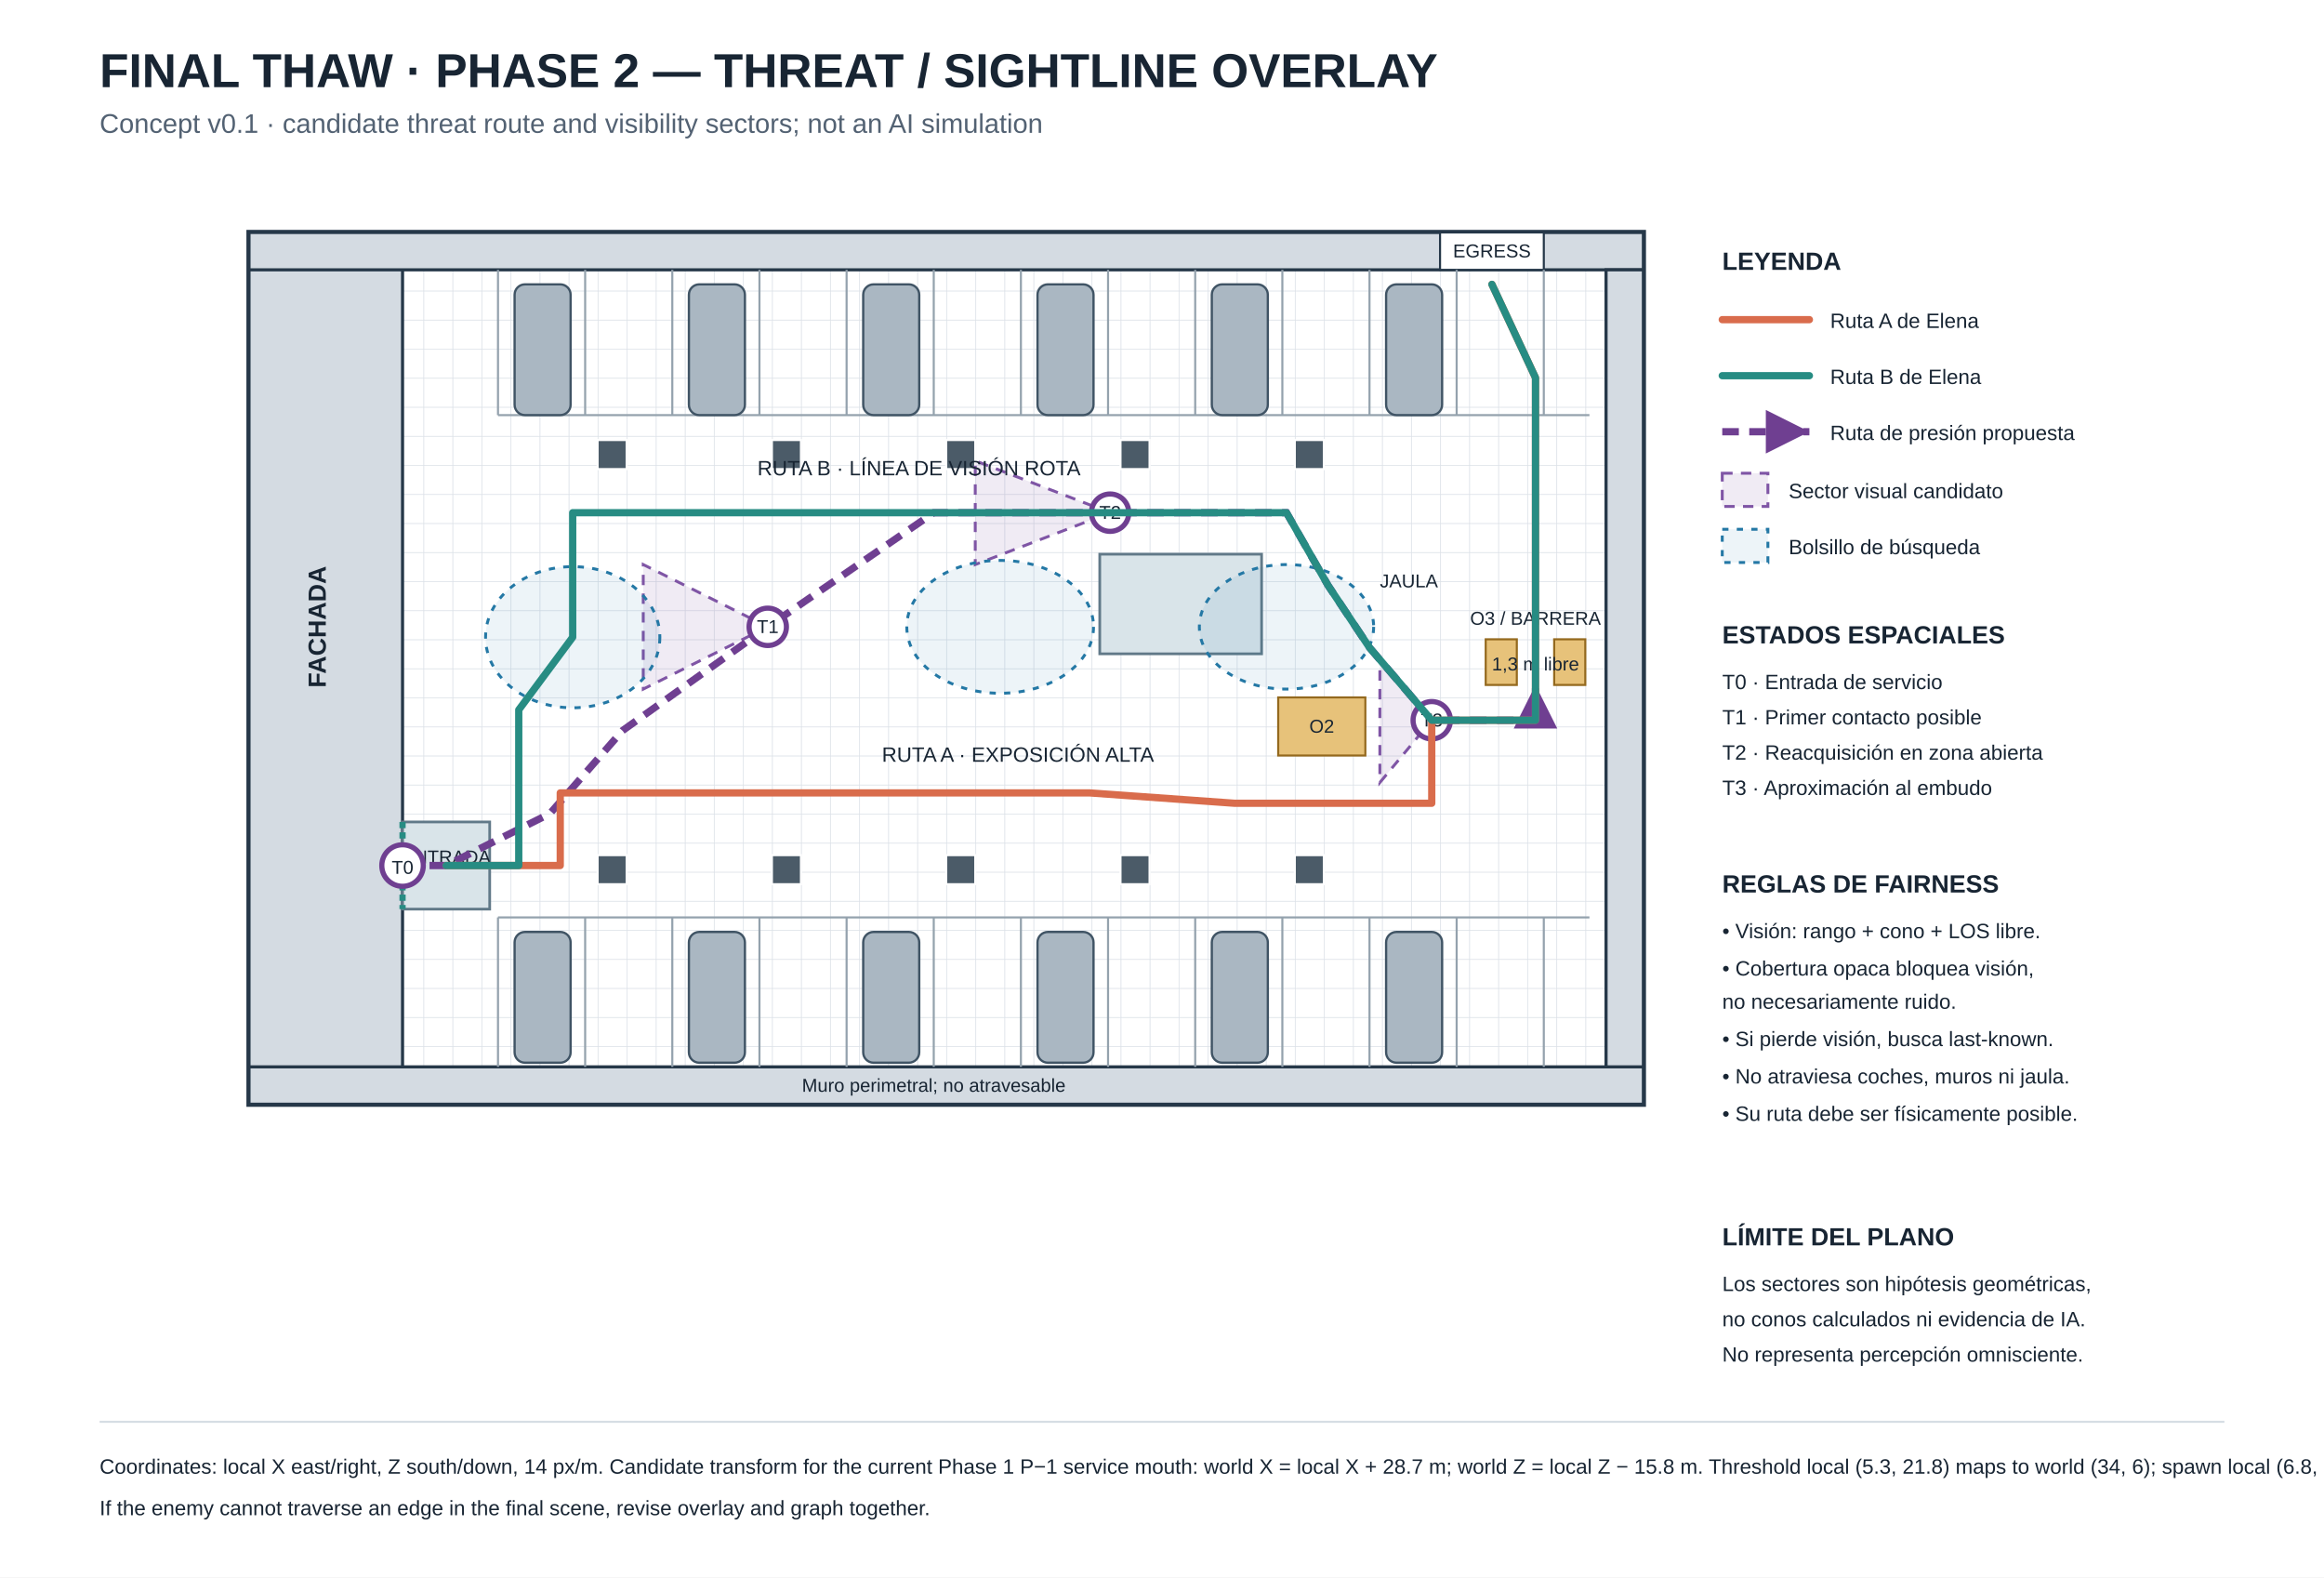
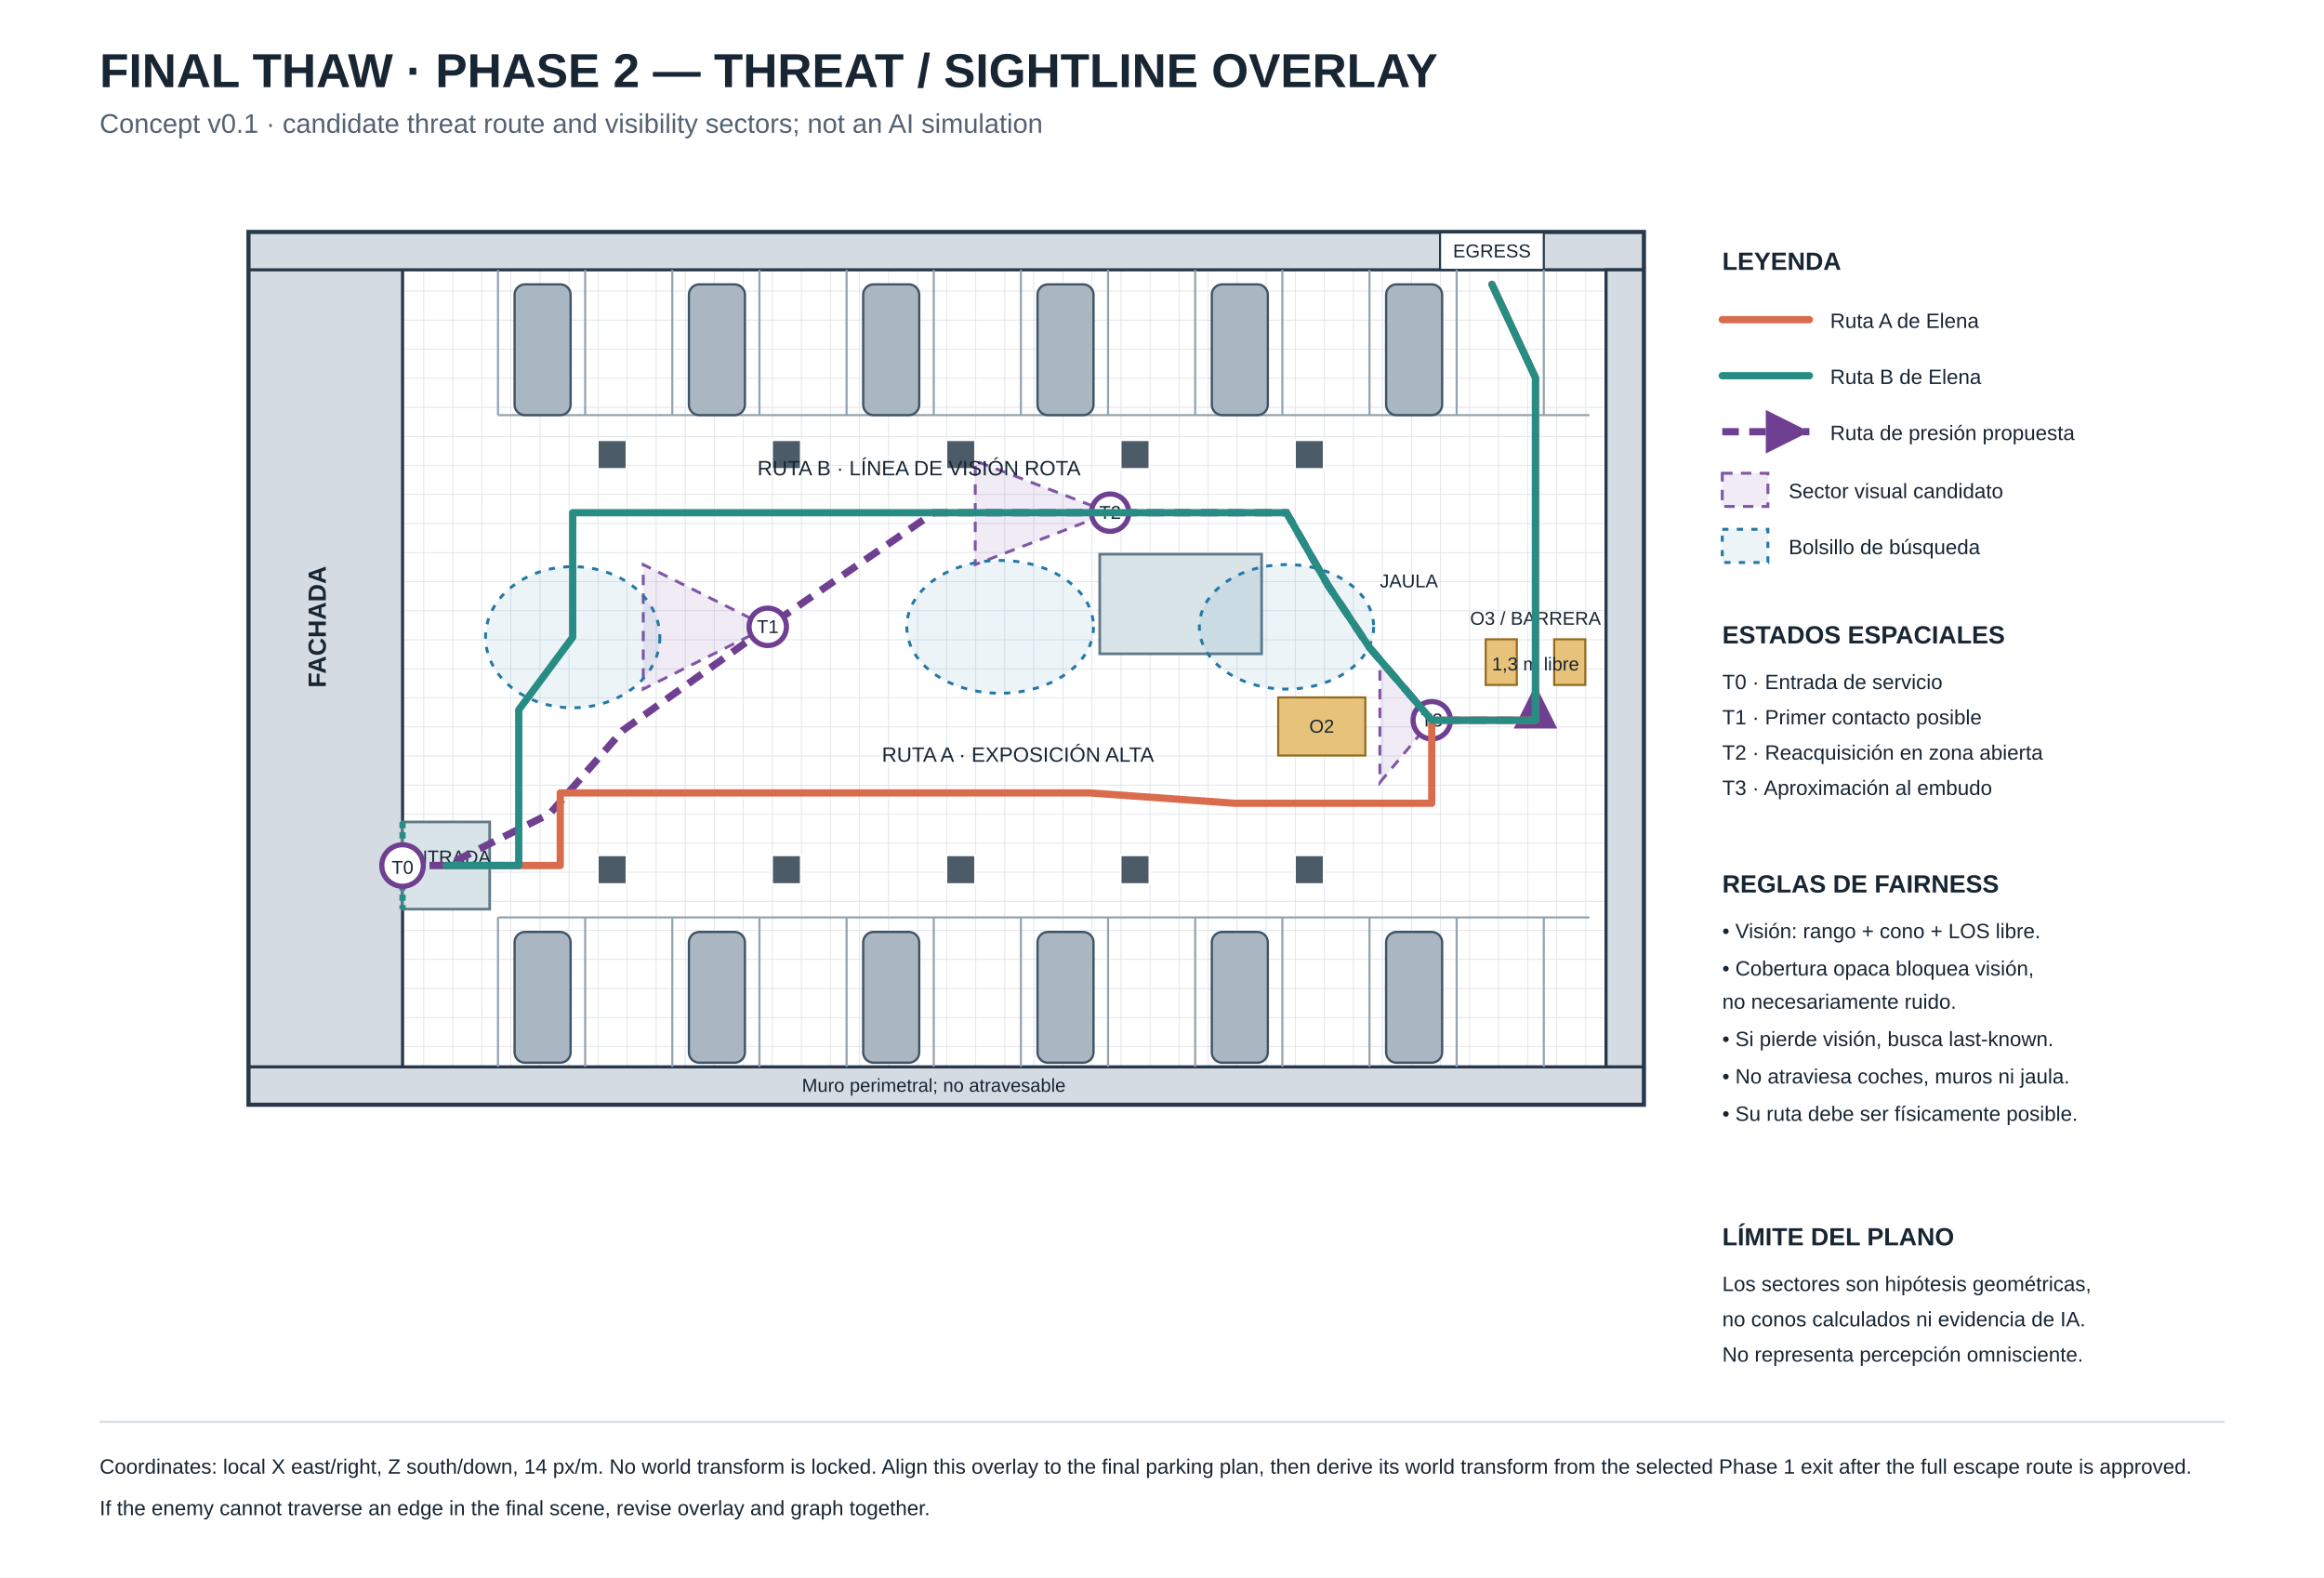
<svg xmlns="http://www.w3.org/2000/svg" width="1120" height="760" viewBox="0 0 1120 760">
  <defs>
    <pattern id="g" width="14" height="14" patternUnits="userSpaceOnUse">
      <path d="M14 0H0V14" fill="none" stroke="#dce2e8" stroke-width=".7" />
    </pattern>
    <marker id="a" markerWidth="8" markerHeight="8" refX="6" refY="3" orient="auto">
      <path d="M0 0L6 3L0 6Z" fill="#6f3f91" />
    </marker>
    <style>text{font-family:Arial,Helvetica,sans-serif;fill:#182533}.title{font-size:23px;font-weight:700}.sub{font-size:13px;fill:#536273}.lab{font-size:12px;font-weight:600}.sm{font-size:10px}.tiny{font-size:9px}.wall{fill:#d4dbe2;stroke:#263849;stroke-width:1.5}.svc{fill:#d9e4e9;stroke:#617988;stroke-width:1.3}.car{fill:#aab7c2;stroke:#405465;stroke-width:1.1;rx:5}.col{fill:#4b5b68;stroke:#fff;stroke-width:1}.direct{fill:none;stroke:#d96c4c;stroke-width:3.5;stroke-linecap:round;stroke-linejoin:round}.covered{fill:none;stroke:#278c83;stroke-width:3.5;stroke-linecap:round;stroke-linejoin:round}.threat{fill:none;stroke:#6f3f91;stroke-width:3.5;stroke-dasharray:8 5;marker-end:url(#a)}.sight{fill:#7f55a5;fill-opacity:.12;stroke:#7f55a5;stroke-width:1.4;stroke-dasharray:5 4}.search{fill:#2478a5;fill-opacity:.08;stroke:#2478a5;stroke-width:1.4;stroke-dasharray:3 4}</style>
  </defs>
  <rect width="1120" height="760" fill="#fff" />
  <text x="48" y="42" class="title">FINAL THAW · PHASE 2 — THREAT / SIGHTLINE OVERLAY</text>
  <text x="48" y="64" class="sub">Concept v0.1 · candidate threat route and visibility sectors; not an AI simulation</text>
  <g transform="translate(120 112)">
    <rect width="672" height="420" fill="url(#g)" stroke="#263849" stroke-width="2.5" />
    <rect x="0" y="0" width="74" height="420" class="wall" />
    <text x="37" y="190" class="lab" text-anchor="middle" transform="rotate(-90 37 190)">FACHADA</text>
    <rect x="74" y="284" width="42" height="42" class="svc" />
    <path d="M74 284V326" stroke="#278c83" stroke-width="3" stroke-dasharray="3 2" />
    <text x="95" y="304" class="tiny" text-anchor="middle">ENTRADA</text>
    <rect x="0" y="0" width="672" height="18" class="wall" />
    <rect x="574" y="0" width="50" height="18" fill="#fff" stroke="#263849" />
    <text x="599" y="12" class="tiny" text-anchor="middle">EGRESS</text>
    <rect x="654" y="18" width="18" height="402" class="wall" />
    <rect x="0" y="402" width="672" height="18" class="wall" />
    <g stroke="#94a2ad" stroke-width="1" fill="none">
      <path d="M120 18V88 M162 18V88 M204 18V88 M246 18V88 M288 18V88 M330 18V88 M372 18V88 M414 18V88 M456 18V88 M498 18V88 M540 18V88 M582 18V88 M624 18V88 M120 88H646 M120 330V402 M162 330V402 M204 330V402 M246 330V402 M288 330V402 M330 330V402 M372 330V402 M414 330V402 M456 330V402 M498 330V402 M540 330V402 M582 330V402 M624 330V402 M120 330H646" />
    </g>
    <g>
      <rect x="128" y="25" width="27" height="63" class="car" />
      <rect x="212" y="25" width="27" height="63" class="car" />
      <rect x="296" y="25" width="27" height="63" class="car" />
      <rect x="380" y="25" width="27" height="63" class="car" />
      <rect x="464" y="25" width="27" height="63" class="car" />
      <rect x="548" y="25" width="27" height="63" class="car" />
      <rect x="128" y="337" width="27" height="63" class="car" />
      <rect x="212" y="337" width="27" height="63" class="car" />
      <rect x="296" y="337" width="27" height="63" class="car" />
      <rect x="380" y="337" width="27" height="63" class="car" />
      <rect x="464" y="337" width="27" height="63" class="car" />
      <rect x="548" y="337" width="27" height="63" class="car" />
    </g>
    <g>
      <rect x="168" y="100" width="14" height="14" class="col" />
      <rect x="252" y="100" width="14" height="14" class="col" />
      <rect x="336" y="100" width="14" height="14" class="col" />
      <rect x="420" y="100" width="14" height="14" class="col" />
      <rect x="504" y="100" width="14" height="14" class="col" />
      <rect x="168" y="300" width="14" height="14" class="col" />
      <rect x="252" y="300" width="14" height="14" class="col" />
      <rect x="336" y="300" width="14" height="14" class="col" />
      <rect x="420" y="300" width="14" height="14" class="col" />
      <rect x="504" y="300" width="14" height="14" class="col" />
    </g>
    <rect x="410" y="155" width="78" height="48" class="svc" />
    <text x="559" y="171" class="tiny" text-anchor="middle">JAULA</text>
    <rect x="596" y="196" width="15" height="22" fill="#e7c27a" stroke="#94691e" />
    <rect x="629" y="196" width="15" height="22" fill="#e7c27a" stroke="#94691e" />
    <text x="620" y="189" class="tiny" text-anchor="middle">O3 / BARRERA</text>
    <text x="620" y="211" class="tiny" text-anchor="middle">1,3 m libre</text>
    <rect x="496" y="224" width="42" height="28" fill="#e7c27a" stroke="#94691e" />
    <text x="517" y="241" class="tiny" text-anchor="middle">O2</text>
    <path d="M250 190L190 160L190 220Z M415 135L350 110L350 160Z M570 235L545 205L545 265Z" class="sight" />
    <ellipse cx="156" cy="195" rx="42" ry="34" class="search" />
    <ellipse cx="362" cy="190" rx="45" ry="32" class="search" />
    <ellipse cx="500" cy="190" rx="42" ry="30" class="search" />
    <path d="M74 305L95 305L145 280L180 240L250 190L330 135L415 135L500 135L520 170L540 200L570 235L620 235L620 218" class="threat" />
    <circle cx="74" cy="305" r="10" fill="#fff" stroke="#6f3f91" stroke-width="2.5" />
    <text x="74" y="309" class="tiny" text-anchor="middle">T0</text>
    <circle cx="250" cy="190" r="9" fill="#fff" stroke="#6f3f91" stroke-width="2.5" />
    <text x="250" y="193" class="tiny" text-anchor="middle">T1</text>
    <circle cx="415" cy="135" r="9" fill="#fff" stroke="#6f3f91" stroke-width="2.5" />
    <text x="415" y="138" class="tiny" text-anchor="middle">T2</text>
    <circle cx="570" cy="235" r="9" fill="#fff" stroke="#6f3f91" stroke-width="2.5" />
    <text x="570" y="238" class="tiny" text-anchor="middle">T3</text>
    <path d="M95 305L130 305L150 305L150 270L200 270L270 270L320 270L405 270L475 275L535 275L570 275L570 235L620 235L620 218L620 70L599 25" class="direct" />
    <path d="M95 305L130 305L130 230L156 195L156 135L220 135L290 135L362 135L415 135L500 135L520 170L540 200L570 235L620 235L620 218L620 70L599 25" class="covered" />
    <text x="305" y="255" class="sm">RUTA A · EXPOSICIÓN ALTA</text>
    <text x="245" y="117" class="sm">RUTA B · LÍNEA DE VISIÓN ROTA</text>
    <text x="330" y="414" class="tiny" text-anchor="middle">Muro perimetral; no atravesable</text>
  </g>
  <g transform="translate(830 130)">
    <text x="0" y="0" class="lab">LEYENDA</text>
    <line x1="0" y1="24" x2="42" y2="24" class="direct" />
    <text x="52" y="28" class="sm">Ruta A de Elena</text>
    <line x1="0" y1="51" x2="42" y2="51" class="covered" />
    <text x="52" y="55" class="sm">Ruta B de Elena</text>
    <line x1="0" y1="78" x2="42" y2="78" class="threat" />
    <text x="52" y="82" class="sm">Ruta de presión propuesta</text>
    <rect x="0" y="98" width="22" height="16" class="sight" />
    <text x="32" y="110" class="sm">Sector visual candidato</text>
    <rect x="0" y="125" width="22" height="16" class="search" />
    <text x="32" y="137" class="sm">Bolsillo de búsqueda</text>
    <text x="0" y="180" class="lab">ESTADOS ESPACIALES</text>
    <text x="0" y="202" class="sm">T0 · Entrada de servicio</text>
    <text x="0" y="219" class="sm">T1 · Primer contacto posible</text>
    <text x="0" y="236" class="sm">T2 · Reacquisición en zona abierta</text>
    <text x="0" y="253" class="sm">T3 · Aproximación al embudo</text>
    <text x="0" y="300" class="lab">REGLAS DE FAIRNESS</text>
    <text x="0" y="322" class="sm">• Visión: rango + cono + LOS libre.</text>
    <text x="0" y="340" class="sm">• Cobertura opaca bloquea visión,</text>
    <text x="0" y="356" class="sm">  no necesariamente ruido.</text>
    <text x="0" y="374" class="sm">• Si pierde visión, busca last-known.</text>
    <text x="0" y="392" class="sm">• No atraviesa coches, muros ni jaula.</text>
    <text x="0" y="410" class="sm">• Su ruta debe ser físicamente posible.</text>
    <text x="0" y="470" class="lab">LÍMITE DEL PLANO</text>
    <text x="0" y="492" class="sm">Los sectores son hipótesis geométricas,</text>
    <text x="0" y="509" class="sm">no conos calculados ni evidencia de IA.</text>
    <text x="0" y="526" class="sm">No representa percepción omnisciente.</text>
  </g>
  <line x1="48" y1="685" x2="1072" y2="685" stroke="#d6dde4" />
-   <text x="48" y="710" class="sm">Coordinates: local X east/right, Z south/down, 14 px/m. Candidate transform for the current Phase 1 P−1 service mouth: world X = local X + 28.7 m; world Z = local Z − 15.8 m. Threshold local (5.3, 21.8) maps to world (34, 6); spawn local (6.8, 21.8) maps to world (35.5, 6). Candidate only; validate against final collision and navigation.</text>
+   <text x="48" y="710" class="sm">Coordinates: local X east/right, Z south/down, 14 px/m. No world transform is locked. Align this overlay to the final parking plan, then derive its world transform from the selected Phase 1 exit after the full escape route is approved.</text>
  <text x="48" y="730" class="sm">If the enemy cannot traverse an edge in the final scene, revise overlay and graph together.</text>
</svg>
